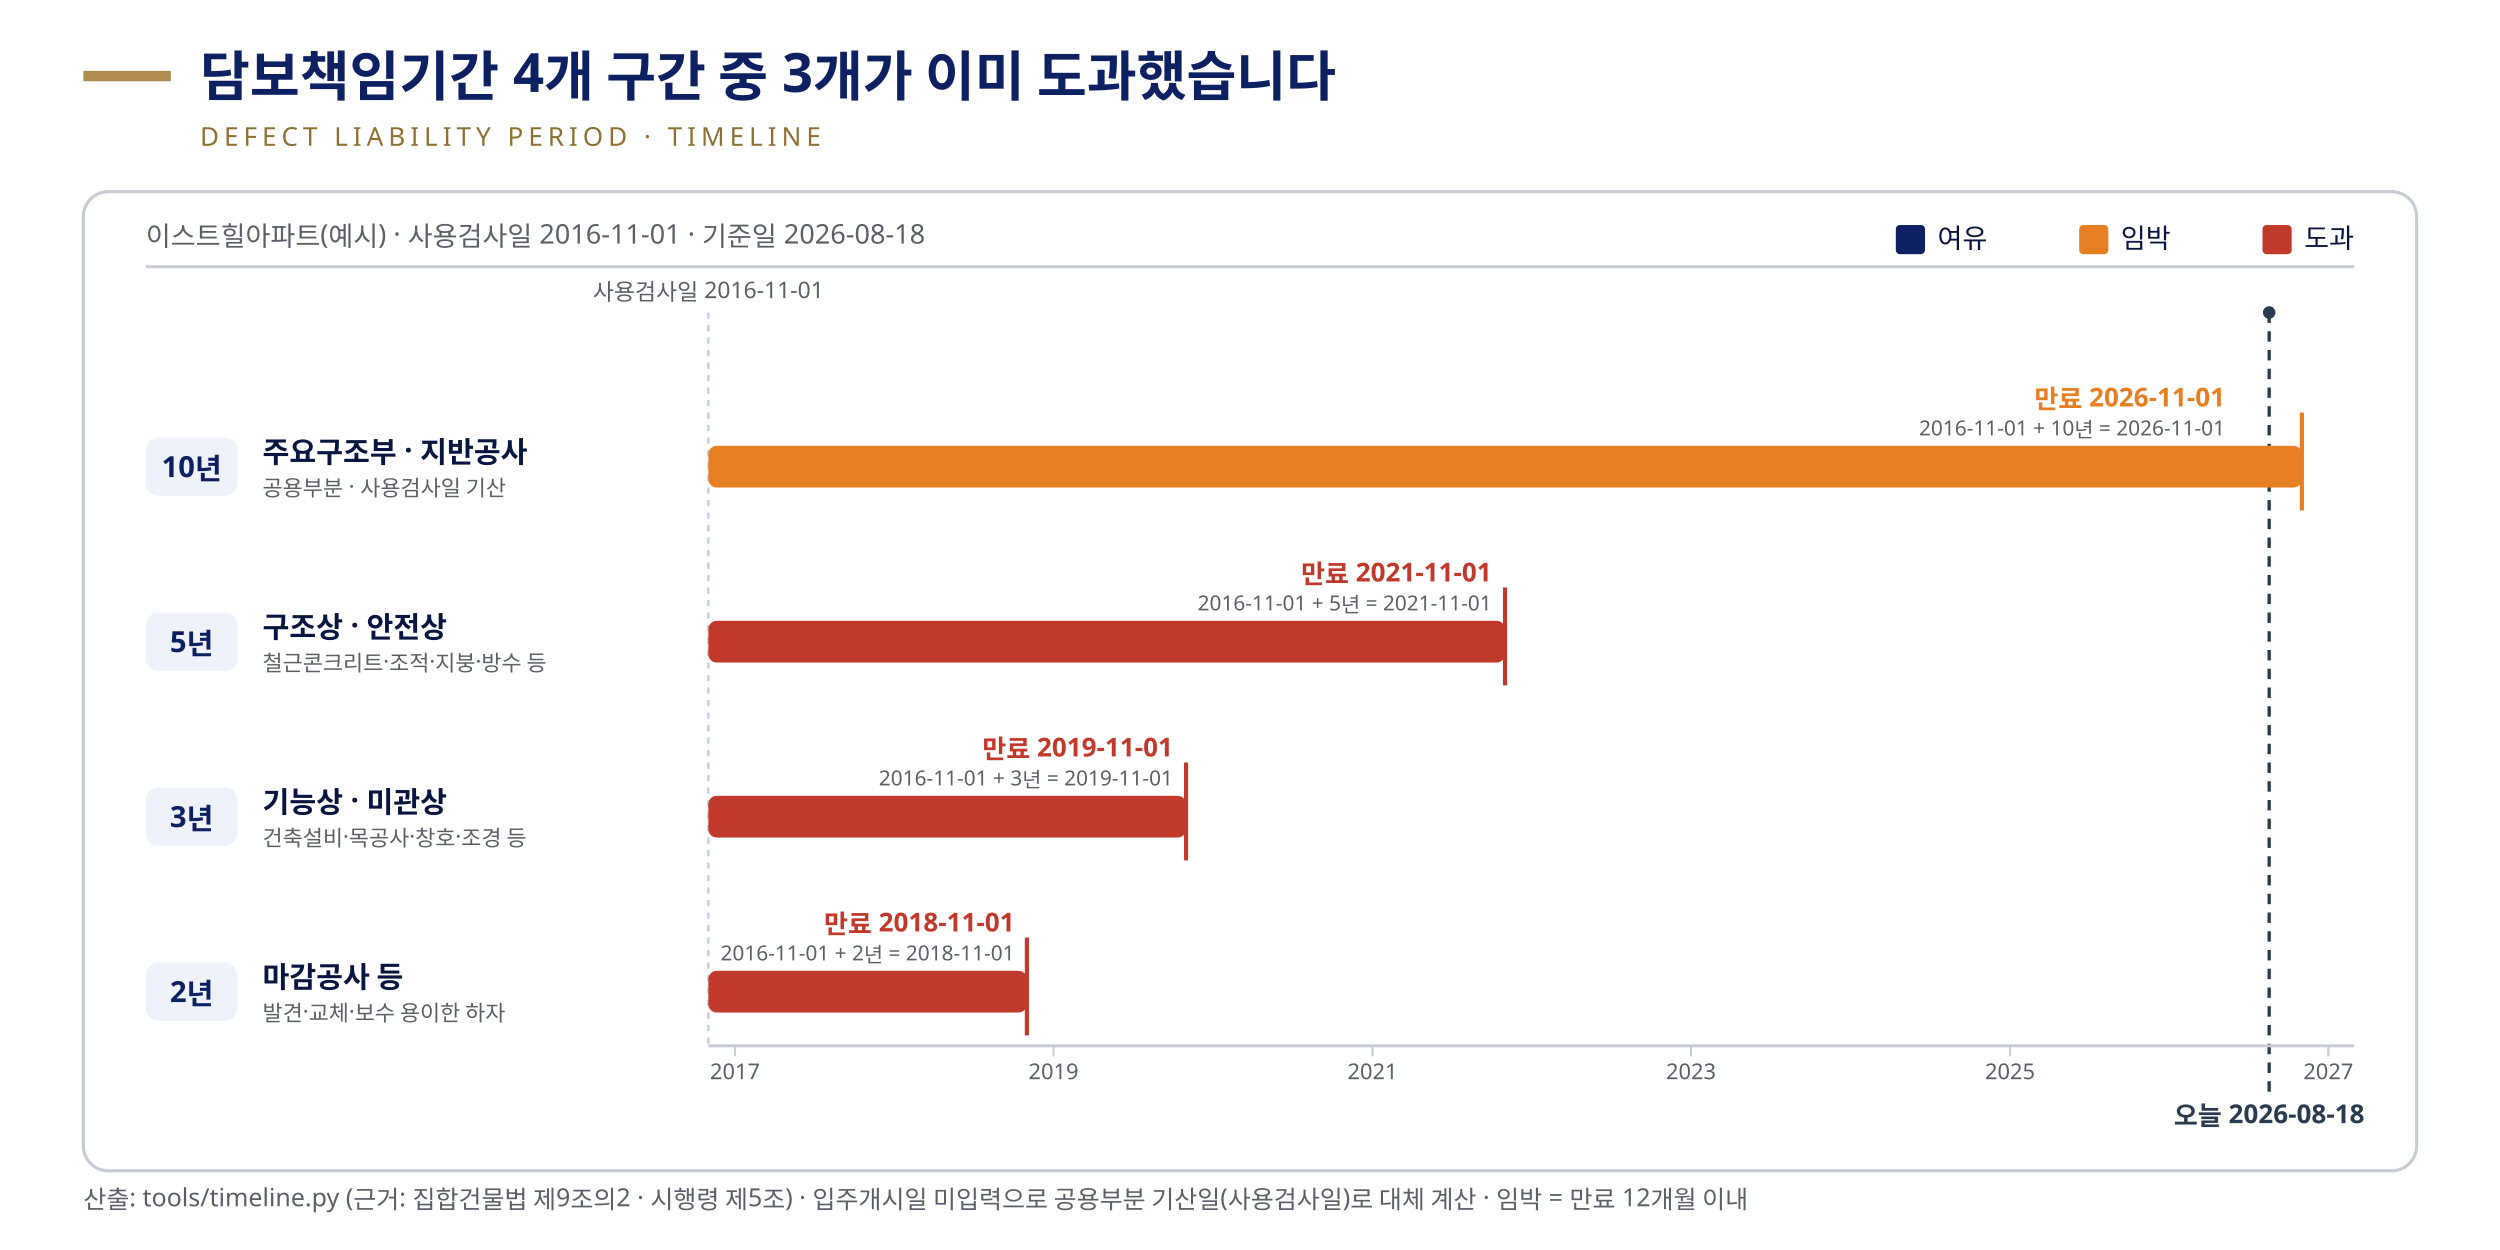
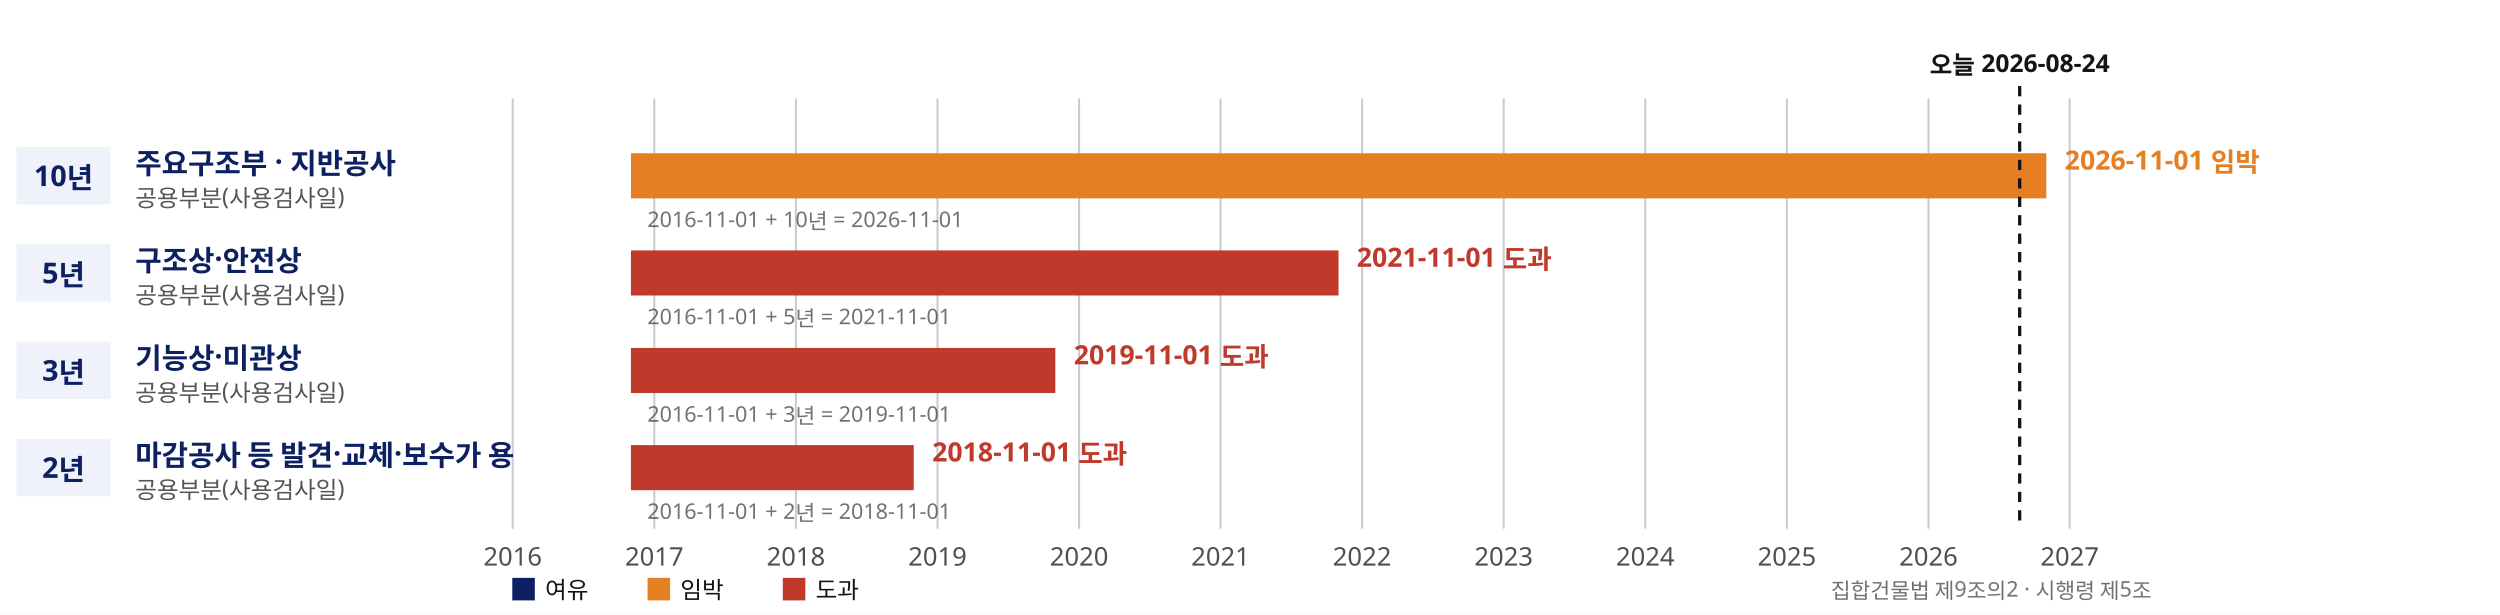
- <svg xmlns="http://www.w3.org/2000/svg" viewBox="0 0 1200 600" width="1200" height="600" font-family="'210 옴니고딕 030','OmniGothic030','Pretendard',sans-serif">
-   <defs>
-     <marker id="flagTop" markerWidth="8" markerHeight="8" refX="4" refY="4" orient="auto">
-       <circle cx="4" cy="4" r="3.2" fill="#2A3B4F" />
-     </marker>
-   </defs>
-   <rect width="1200" height="600" fill="#FFFFFF" />
-   <rect x="40" y="34" width="42" height="5" fill="#B08D4F" />
-   <text x="96" y="46" font-size="26" font-weight="700" fill="#0D2162">담보책임기간 4개 구간 중 3개가 이미 도과했습니다</text>
-   <text x="96" y="70" font-size="12.5" fill="#8F7033" letter-spacing="2.4">DEFECT LIABILITY PERIOD · TIMELINE</text>
-   <g transform="translate(40,92)">
-     <rect x="0" y="0" width="1120" height="470" rx="12" fill="#FFFFFF" stroke="#C7CBD3" stroke-width="1.5" />
-     <text x="30" y="26" font-size="13" fill="#5A5F68">이스트힐아파트(예시) · 사용검사일 2016-11-01 · 기준일 2026-08-18</text>
-     <rect x="870" y="16" width="14" height="14" rx="2" fill="#0D2162" />
-     <text x="890" y="27" font-size="13" fill="#081541">여유</text>
-     <rect x="958" y="16" width="14" height="14" rx="2" fill="#E67E22" />
-     <text x="978" y="27" font-size="13" fill="#081541">임박</text>
-     <rect x="1046" y="16" width="14" height="14" rx="2" fill="#C0392B" />
-     <text x="1066" y="27" font-size="13" fill="#081541">도과</text>
-     <line x1="30" y1="36" x2="1090" y2="36" stroke="#C7CBD3" stroke-width="1.4" />
-     <line x1="300" y1="58" x2="300" y2="410" stroke="#C7CEE1" stroke-width="1.2" stroke-dasharray="3 3" />
-     <text x="300" y="52" font-size="11" fill="#5A5F68" text-anchor="middle">사용검사일 2016-11-01</text>
-     <line x1="1049.2" y1="58" x2="1049.2" y2="434" stroke="#2A3B4F" stroke-width="1.6" stroke-dasharray="5 4" />
-     <circle cx="1049.2" cy="58" r="3" fill="#2A3B4F" />
-     <text x="1049.2" y="448" font-size="12.5" font-weight="700" fill="#2A3B4F" text-anchor="middle">오늘 2026-08-18</text>
-     <g>
-       <rect x="30" y="118" width="44" height="28" rx="6" fill="#EFF2FB" />
-       <text x="52" y="137" font-size="14" font-weight="700" fill="#0D2162" text-anchor="middle">10년</text>
-       <text x="86" y="130" font-size="14" font-weight="700" fill="#081541">주요구조부 · 지반공사</text>
-       <text x="86" y="146" font-size="10.5" fill="#5A5F68">공용부분 · 사용검사일 기산</text>
-       <rect x="300" y="122" width="764.9" height="20" rx="4" fill="#E67E22" />
-       <line x1="1064.9" y1="106" x2="1064.9" y2="153" stroke="#E67E22" stroke-width="2" />
-       <text x="1028" y="104" font-size="12.5" font-weight="700" fill="#E67E22" text-anchor="end">만료 2026-11-01</text>
-       <text x="1028" y="117" font-size="10" fill="#5A5F68" text-anchor="end">2016-11-01 + 10년 = 2026-11-01</text>
-     </g>
-     <g>
-       <rect x="30" y="202" width="44" height="28" rx="6" fill="#EFF2FB" />
-       <text x="52" y="221" font-size="14" font-weight="700" fill="#0D2162" text-anchor="middle">5년</text>
-       <text x="86" y="214" font-size="14" font-weight="700" fill="#081541">구조상 · 안전상</text>
-       <text x="86" y="230" font-size="10.5" fill="#5A5F68">철근콘크리트·조적·지붕·방수 등</text>
-       <rect x="300" y="206" width="382.4" height="20" rx="4" fill="#C0392B" />
-       <line x1="682.4" y1="190" x2="682.4" y2="237" stroke="#C0392B" stroke-width="2" />
-       <text x="676" y="188" font-size="12.5" font-weight="700" fill="#C0392B" text-anchor="end">만료 2021-11-01</text>
-       <text x="676" y="201" font-size="10" fill="#5A5F68" text-anchor="end">2016-11-01 + 5년 = 2021-11-01</text>
-     </g>
-     <g>
-       <rect x="30" y="286" width="44" height="28" rx="6" fill="#EFF2FB" />
-       <text x="52" y="305" font-size="14" font-weight="700" fill="#0D2162" text-anchor="middle">3년</text>
-       <text x="86" y="298" font-size="14" font-weight="700" fill="#081541">기능상 · 미관상</text>
-       <text x="86" y="314" font-size="10.5" fill="#5A5F68">건축설비·목공사·창호·조경 등</text>
-       <rect x="300" y="290" width="229.3" height="20" rx="4" fill="#C0392B" />
-       <line x1="529.3" y1="274" x2="529.3" y2="321" stroke="#C0392B" stroke-width="2" />
-       <text x="523" y="272" font-size="12.5" font-weight="700" fill="#C0392B" text-anchor="end">만료 2019-11-01</text>
-       <text x="523" y="285" font-size="10" fill="#5A5F68" text-anchor="end">2016-11-01 + 3년 = 2019-11-01</text>
-     </g>
-     <g>
-       <rect x="30" y="370" width="44" height="28" rx="6" fill="#EFF2FB" />
-       <text x="52" y="389" font-size="14" font-weight="700" fill="#0D2162" text-anchor="middle">2년</text>
-       <text x="86" y="382" font-size="14" font-weight="700" fill="#081541">마감공사 등</text>
-       <text x="86" y="398" font-size="10.5" fill="#5A5F68">발견·교체·보수 용이한 하자</text>
-       <rect x="300" y="374" width="152.9" height="20" rx="4" fill="#C0392B" />
-       <line x1="452.9" y1="358" x2="452.9" y2="405" stroke="#C0392B" stroke-width="2" />
-       <text x="447" y="356" font-size="12.5" font-weight="700" fill="#C0392B" text-anchor="end">만료 2018-11-01</text>
-       <text x="447" y="369" font-size="10" fill="#5A5F68" text-anchor="end">2016-11-01 + 2년 = 2018-11-01</text>
-     </g>
-     <line x1="300" y1="410" x2="1090" y2="410" stroke="#C7CBD3" stroke-width="1.4" />
-     <g fill="#5A5F68" font-size="10.5" text-anchor="middle">
-       <line x1="312.8" y1="410" x2="312.8" y2="415" stroke="#C7CBD3" />
-       <text x="312.8" y="426">2017</text>
-       <line x1="465.7" y1="410" x2="465.7" y2="415" stroke="#C7CBD3" />
-       <text x="465.7" y="426">2019</text>
-       <line x1="618.8" y1="410" x2="618.8" y2="415" stroke="#C7CBD3" />
-       <text x="618.8" y="426">2021</text>
-       <line x1="771.7" y1="410" x2="771.7" y2="415" stroke="#C7CBD3" />
-       <text x="771.7" y="426">2023</text>
-       <line x1="924.8" y1="410" x2="924.8" y2="415" stroke="#C7CBD3" />
-       <text x="924.8" y="426">2025</text>
-       <line x1="1077.6" y1="410" x2="1077.6" y2="415" stroke="#C7CBD3" />
-       <text x="1077.6" y="426">2027</text>
-     </g>
-   </g>
-   <text x="40" y="580" font-size="12" fill="#5A5F68">산출: tools/timeline.py (근거: 집합건물법 제9조의2 · 시행령 제5조) · 입주개시일 미입력으로 공용부분 기산일(사용검사일)로 대체 계산 · 임박 = 만료 12개월 이내</text>
+ <svg xmlns="http://www.w3.org/2000/svg" viewBox="0 0 1220 300" font-family="Pretendard,'Malgun Gothic',sans-serif">
+   <rect width="1220" height="300" fill="#FFFFFF" />
+   <line x1="250.2" y1="48" x2="250.2" y2="258" stroke="#C7CBD3" stroke-width="1" />
+   <text x="250.2" y="276" font-size="12.5" fill="#111418" text-anchor="middle" opacity=".75">2016</text>
+   <line x1="319.3" y1="48" x2="319.3" y2="258" stroke="#C7CBD3" stroke-width="1" />
+   <text x="319.3" y="276" font-size="12.5" fill="#111418" text-anchor="middle" opacity=".75">2017</text>
+   <line x1="388.4" y1="48" x2="388.4" y2="258" stroke="#C7CBD3" stroke-width="1" />
+   <text x="388.4" y="276" font-size="12.5" fill="#111418" text-anchor="middle" opacity=".75">2018</text>
+   <line x1="457.5" y1="48" x2="457.5" y2="258" stroke="#C7CBD3" stroke-width="1" />
+   <text x="457.5" y="276" font-size="12.5" fill="#111418" text-anchor="middle" opacity=".75">2019</text>
+   <line x1="526.6" y1="48" x2="526.6" y2="258" stroke="#C7CBD3" stroke-width="1" />
+   <text x="526.6" y="276" font-size="12.5" fill="#111418" text-anchor="middle" opacity=".75">2020</text>
+   <line x1="595.6" y1="48" x2="595.6" y2="258" stroke="#C7CBD3" stroke-width="1" />
+   <text x="595.6" y="276" font-size="12.5" fill="#111418" text-anchor="middle" opacity=".75">2021</text>
+   <line x1="664.7" y1="48" x2="664.7" y2="258" stroke="#C7CBD3" stroke-width="1" />
+   <text x="664.7" y="276" font-size="12.5" fill="#111418" text-anchor="middle" opacity=".75">2022</text>
+   <line x1="733.8" y1="48" x2="733.8" y2="258" stroke="#C7CBD3" stroke-width="1" />
+   <text x="733.8" y="276" font-size="12.5" fill="#111418" text-anchor="middle" opacity=".75">2023</text>
+   <line x1="802.9" y1="48" x2="802.9" y2="258" stroke="#C7CBD3" stroke-width="1" />
+   <text x="802.9" y="276" font-size="12.5" fill="#111418" text-anchor="middle" opacity=".75">2024</text>
+   <line x1="872.0" y1="48" x2="872.0" y2="258" stroke="#C7CBD3" stroke-width="1" />
+   <text x="872.0" y="276" font-size="12.5" fill="#111418" text-anchor="middle" opacity=".75">2025</text>
+   <line x1="941.1" y1="48" x2="941.1" y2="258" stroke="#C7CBD3" stroke-width="1" />
+   <text x="941.1" y="276" font-size="12.5" fill="#111418" text-anchor="middle" opacity=".75">2026</text>
+   <line x1="1010.0" y1="48" x2="1010.0" y2="258" stroke="#C7CBD3" stroke-width="1" />
+   <text x="1010.0" y="276" font-size="12.5" fill="#111418" text-anchor="middle" opacity=".75">2027</text>
+   <rect x="8" y="71.8" width="46" height="28" fill="#EFF2FB" />
+   <text x="31" y="90.8" font-size="14" font-weight="700" fill="#0D2162" text-anchor="middle">10년</text>
+   <text x="66" y="84.8" font-size="14" font-weight="700" fill="#0D2162">주요구조부 · 지반공사</text>
+   <text x="66" y="100.8" font-size="11.5" fill="#111418" opacity=".72">공용부분(사용검사일)</text>
+   <rect x="307.9" y="74.8" width="690.7" height="22" fill="#E67E22" />
+   <text x="1007.6" y="82.8" font-size="13" font-weight="700" fill="#E67E22">2026-11-01 임박</text>
+   <text x="315.9" y="110.8" font-size="10.5" fill="#111418" opacity=".60">2016-11-01 + 10년 = 2026-11-01</text>
+   <rect x="8" y="119.2" width="46" height="28" fill="#EFF2FB" />
+   <text x="31" y="138.2" font-size="14" font-weight="700" fill="#0D2162" text-anchor="middle">5년</text>
+   <text x="66" y="132.2" font-size="14" font-weight="700" fill="#0D2162">구조상·안전상</text>
+   <text x="66" y="148.2" font-size="11.5" fill="#111418" opacity=".72">공용부분(사용검사일)</text>
+   <rect x="307.9" y="122.2" width="345.3" height="22" fill="#C0392B" />
+   <text x="662.1" y="130.2" font-size="13" font-weight="700" fill="#C0392B">2021-11-01 도과</text>
+   <text x="315.9" y="158.2" font-size="10.5" fill="#111418" opacity=".60">2016-11-01 + 5년 = 2021-11-01</text>
+   <rect x="8" y="166.8" width="46" height="28" fill="#EFF2FB" />
+   <text x="31" y="185.8" font-size="14" font-weight="700" fill="#0D2162" text-anchor="middle">3년</text>
+   <text x="66" y="179.8" font-size="14" font-weight="700" fill="#0D2162">기능상·미관상</text>
+   <text x="66" y="195.8" font-size="11.5" fill="#111418" opacity=".72">공용부분(사용검사일)</text>
+   <rect x="307.9" y="169.8" width="207.1" height="22" fill="#C0392B" />
+   <text x="524.0" y="177.8" font-size="13" font-weight="700" fill="#C0392B">2019-11-01 도과</text>
+   <text x="315.9" y="205.8" font-size="10.5" fill="#111418" opacity=".60">2016-11-01 + 3년 = 2019-11-01</text>
+   <rect x="8" y="214.2" width="46" height="28" fill="#EFF2FB" />
+   <text x="31" y="233.2" font-size="14" font-weight="700" fill="#0D2162" text-anchor="middle">2년</text>
+   <text x="66" y="227.2" font-size="14" font-weight="700" fill="#0D2162">마감공사 등 발견·교체·보수가 용</text>
+   <text x="66" y="243.2" font-size="11.5" fill="#111418" opacity=".72">공용부분(사용검사일)</text>
+   <rect x="307.9" y="217.2" width="138.0" height="22" fill="#C0392B" />
+   <text x="454.9" y="225.2" font-size="13" font-weight="700" fill="#C0392B">2018-11-01 도과</text>
+   <text x="315.9" y="253.2" font-size="10.5" fill="#111418" opacity=".60">2016-11-01 + 2년 = 2018-11-01</text>
+   <line x1="985.6" y1="42" x2="985.6" y2="258" stroke="#111418" stroke-width="1.6" stroke-dasharray="5 4" />
+   <text x="985.6" y="36" font-size="12" font-weight="700" fill="#111418" text-anchor="middle">오늘 2026-08-24</text>
+   <rect x="250" y="282" width="11" height="11" fill="#0D2162" />
+   <text x="266" y="292" font-size="11.5" fill="#111418">여유</text>
+   <rect x="316" y="282" width="11" height="11" fill="#E67E22" />
+   <text x="332" y="292" font-size="11.5" fill="#111418">임박</text>
+   <rect x="382" y="282" width="11" height="11" fill="#C0392B" />
+   <text x="398" y="292" font-size="11.5" fill="#111418">도과</text>
+   <text x="1050" y="292" font-size="10.5" fill="#111418" opacity=".6" text-anchor="end">집합건물법 제9조의2 · 시행령 제5조</text>
</svg>
